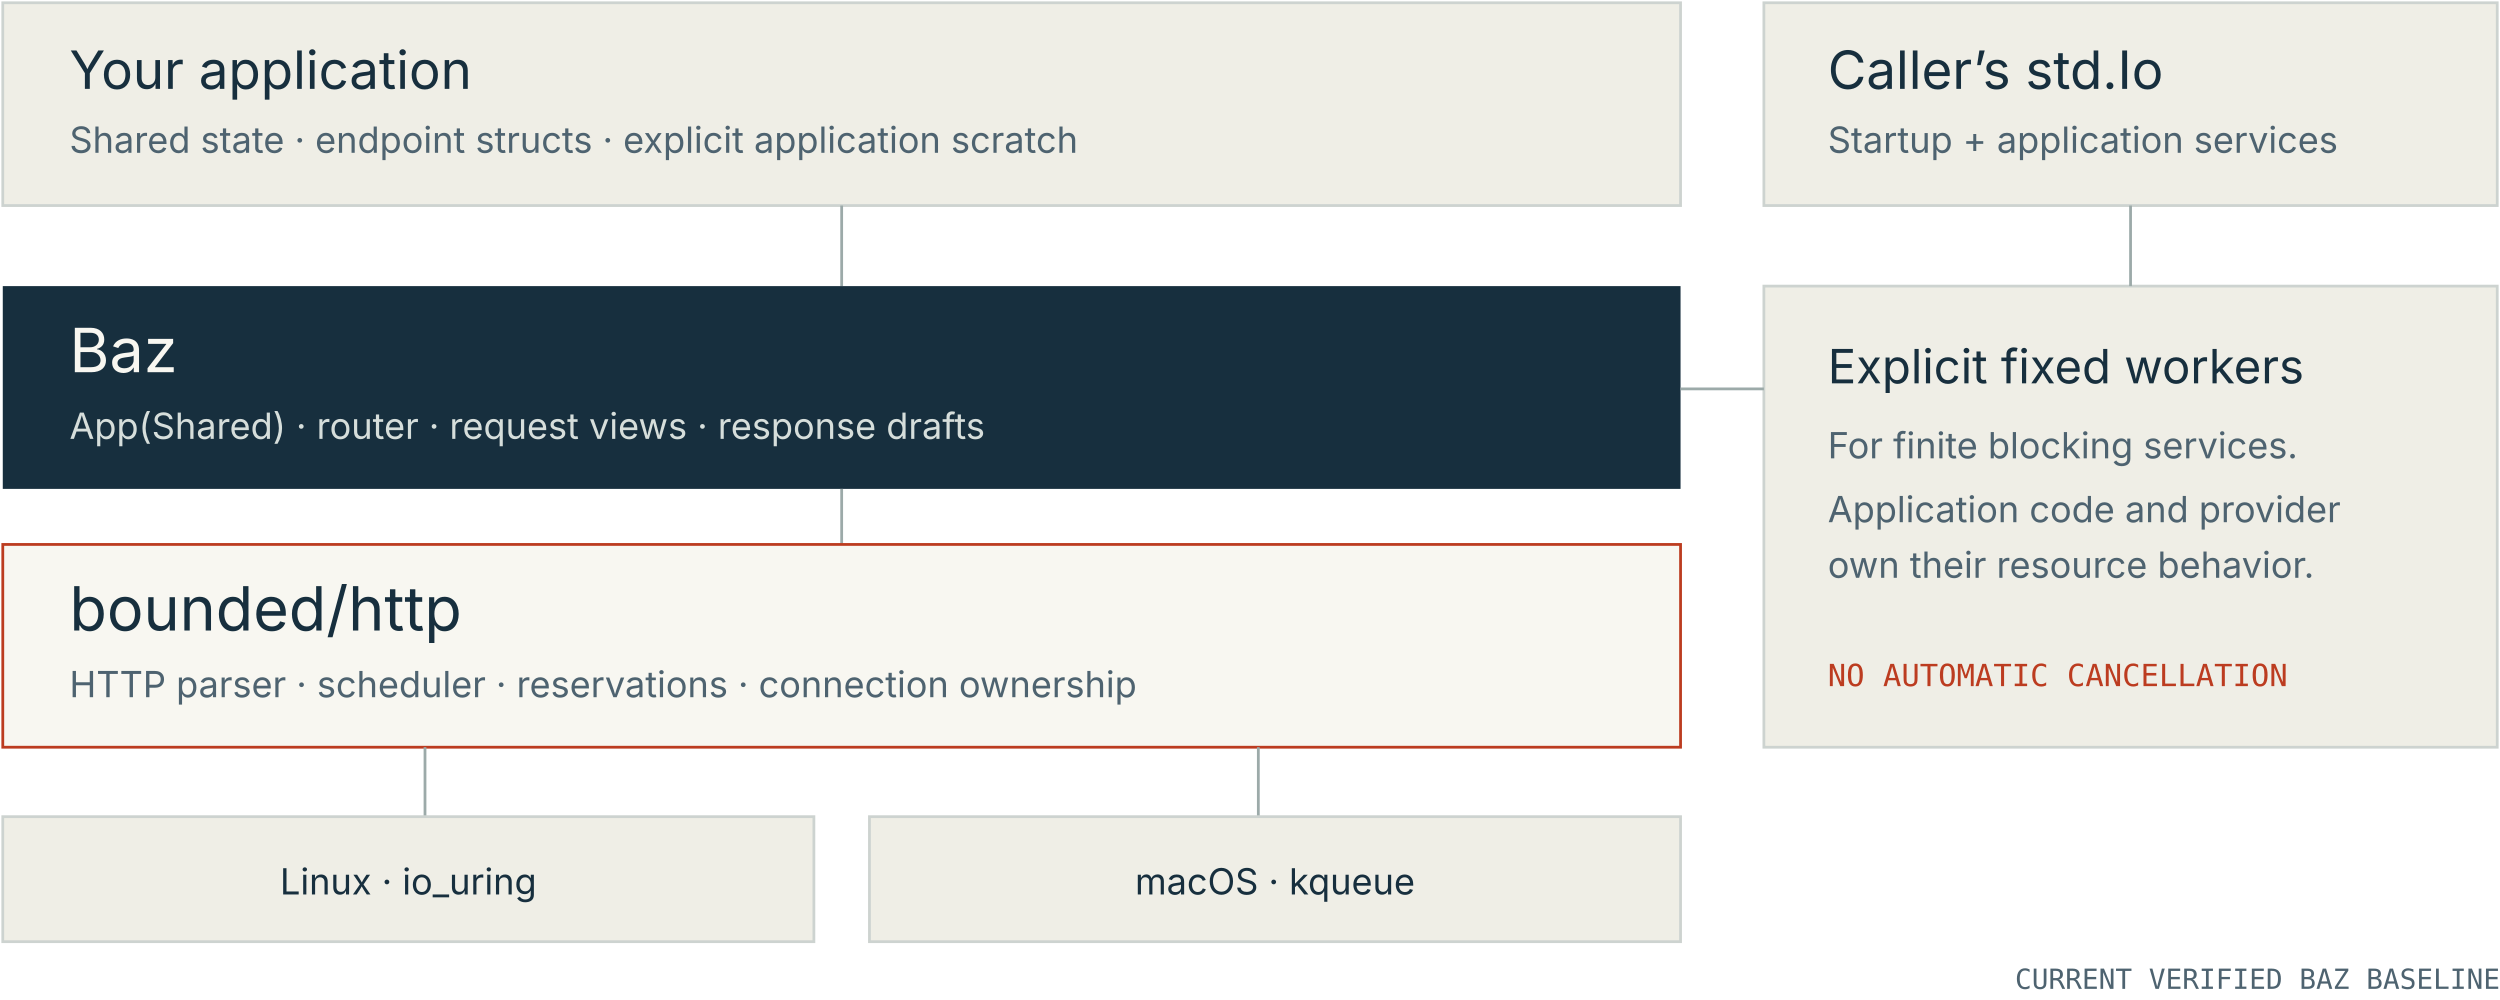
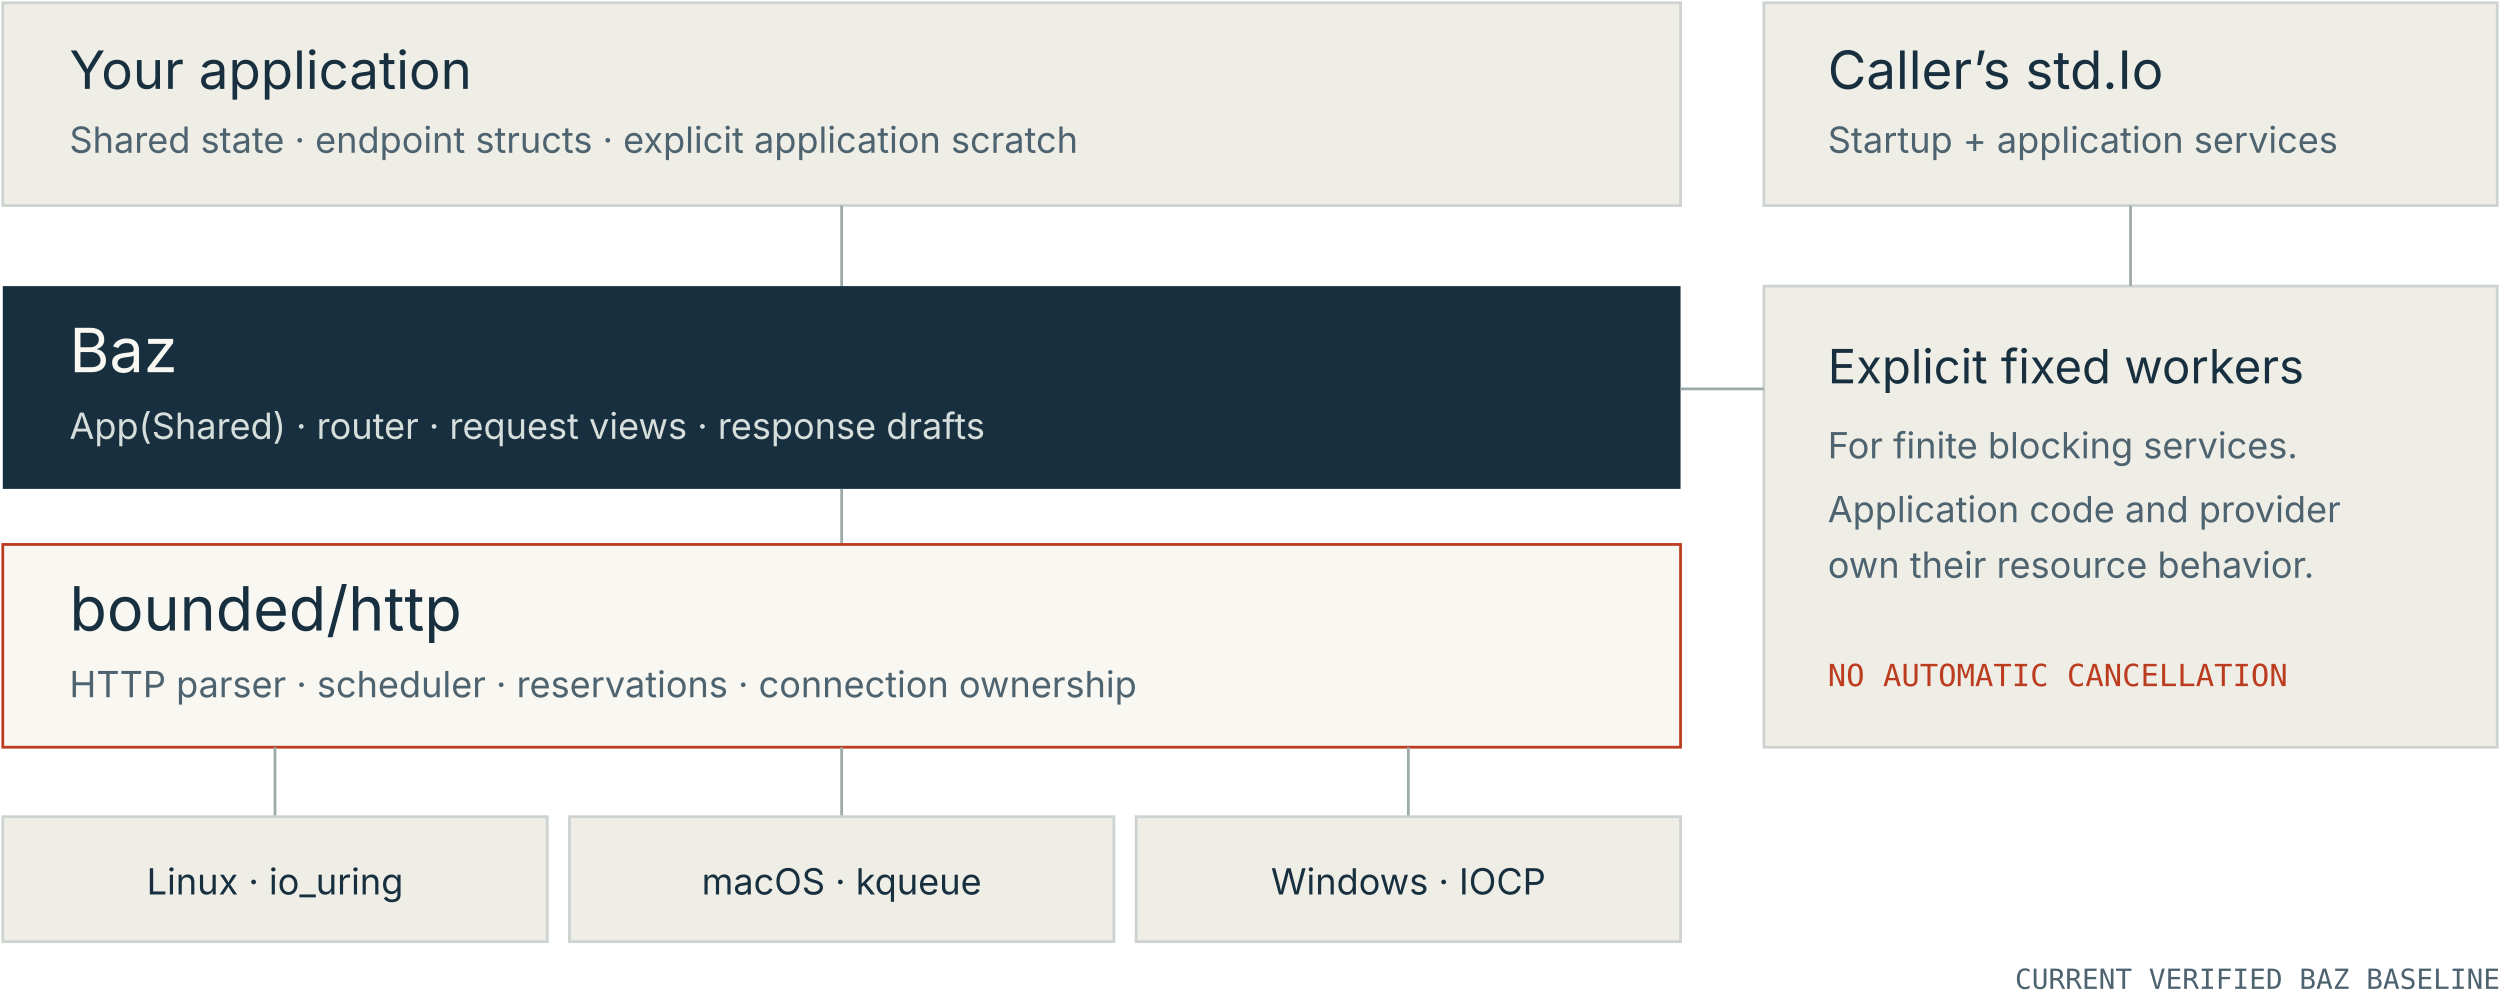
<svg xmlns="http://www.w3.org/2000/svg" viewBox="0 0 900 360" class="diagram diagram-wide" role="img" aria-labelledby="layers-title layers-desc">
  <g font-family="-apple-system, BlinkMacSystemFont, Segoe UI, sans-serif" fill="#172f3e">
    <g stroke="#cdd3d0" fill="#efeee6">
      <rect x="1" y="1" width="604" height="73" />
      <rect x="635" y="1" width="264" height="73" />
      <rect x="635" y="103" width="264" height="166" />
    </g>
    <text x="25" y="32" font-size="19">Your application</text>
    <text x="25" y="55" font-size="13" fill="#4e6370">Shared state · endpoint structs · explicit application scratch</text>
    <text x="658" y="32" font-size="19">Caller’s std.Io</text>
    <text x="658" y="55" font-size="13" fill="#4e6370">Startup + application services</text>
    <path d="M303 74v29m464-29v29" stroke="#9caaa9" />
    <rect x="1" y="103" width="604" height="73" fill="#172f3e" />
    <text x="25" y="134" font-size="22" fill="#f8f7f1">Baz</text>
    <text x="25" y="158" font-size="13" fill="#d6dedb">App(Shared) · router · request views · response drafts</text>
    <text x="658" y="138" font-size="17">Explicit fixed workers</text>
    <text x="658" y="165" font-size="13" fill="#4e6370">For finite blocking services.</text>
    <text x="658" y="188" font-size="13" fill="#4e6370">Application code and provider</text>
    <text x="658" y="208" font-size="13" fill="#4e6370">own their resource behavior.</text>
    <text x="658" y="247" font-size="11" fill="#bc3c20" font-family="ui-monospace, monospace">NO AUTOMATIC CANCELLATION</text>
    <path d="M605 140h30M303 176v20" stroke="#9caaa9" />
    <rect x="1" y="196" width="604" height="73" fill="#f8f7f1" stroke="#bc3c20" />
    <text x="25" y="227" font-size="22">bounded/http</text>
    <text x="25" y="251" font-size="13" fill="#4e6370">HTTP parser · scheduler · reservations · connection ownership</text>
-     <path d="M153 269v25m300-25v25" stroke="#9caaa9" />
+     <path d="M99 269v25m204-25v25m204-25v25" stroke="#9caaa9" />
    <g stroke="#cdd3d0" fill="#efeee6">
-       <rect x="1" y="294" width="292" height="45" />
-       <rect x="313" y="294" width="292" height="45" />
+       <rect x="1" y="294" width="196" height="45" />
+       <rect x="205" y="294" width="196" height="45" />
+       <rect x="409" y="294" width="196" height="45" />
    </g>
    <g font-size="13" text-anchor="middle">
-       <text x="147" y="322">Linux · io_uring</text>
-       <text x="459" y="322">macOS · kqueue</text>
+       <text x="99" y="322">Linux · io_uring</text>
+       <text x="303" y="322">macOS · kqueue</text>
+       <text x="507" y="322">Windows · IOCP</text>
    </g>
    <text x="900" y="356" text-anchor="end" font-size="10" fill="#4e6370" font-family="ui-monospace, monospace">CURRENT VERIFIED BAZ BASELINE</text>
  </g>
</svg>
